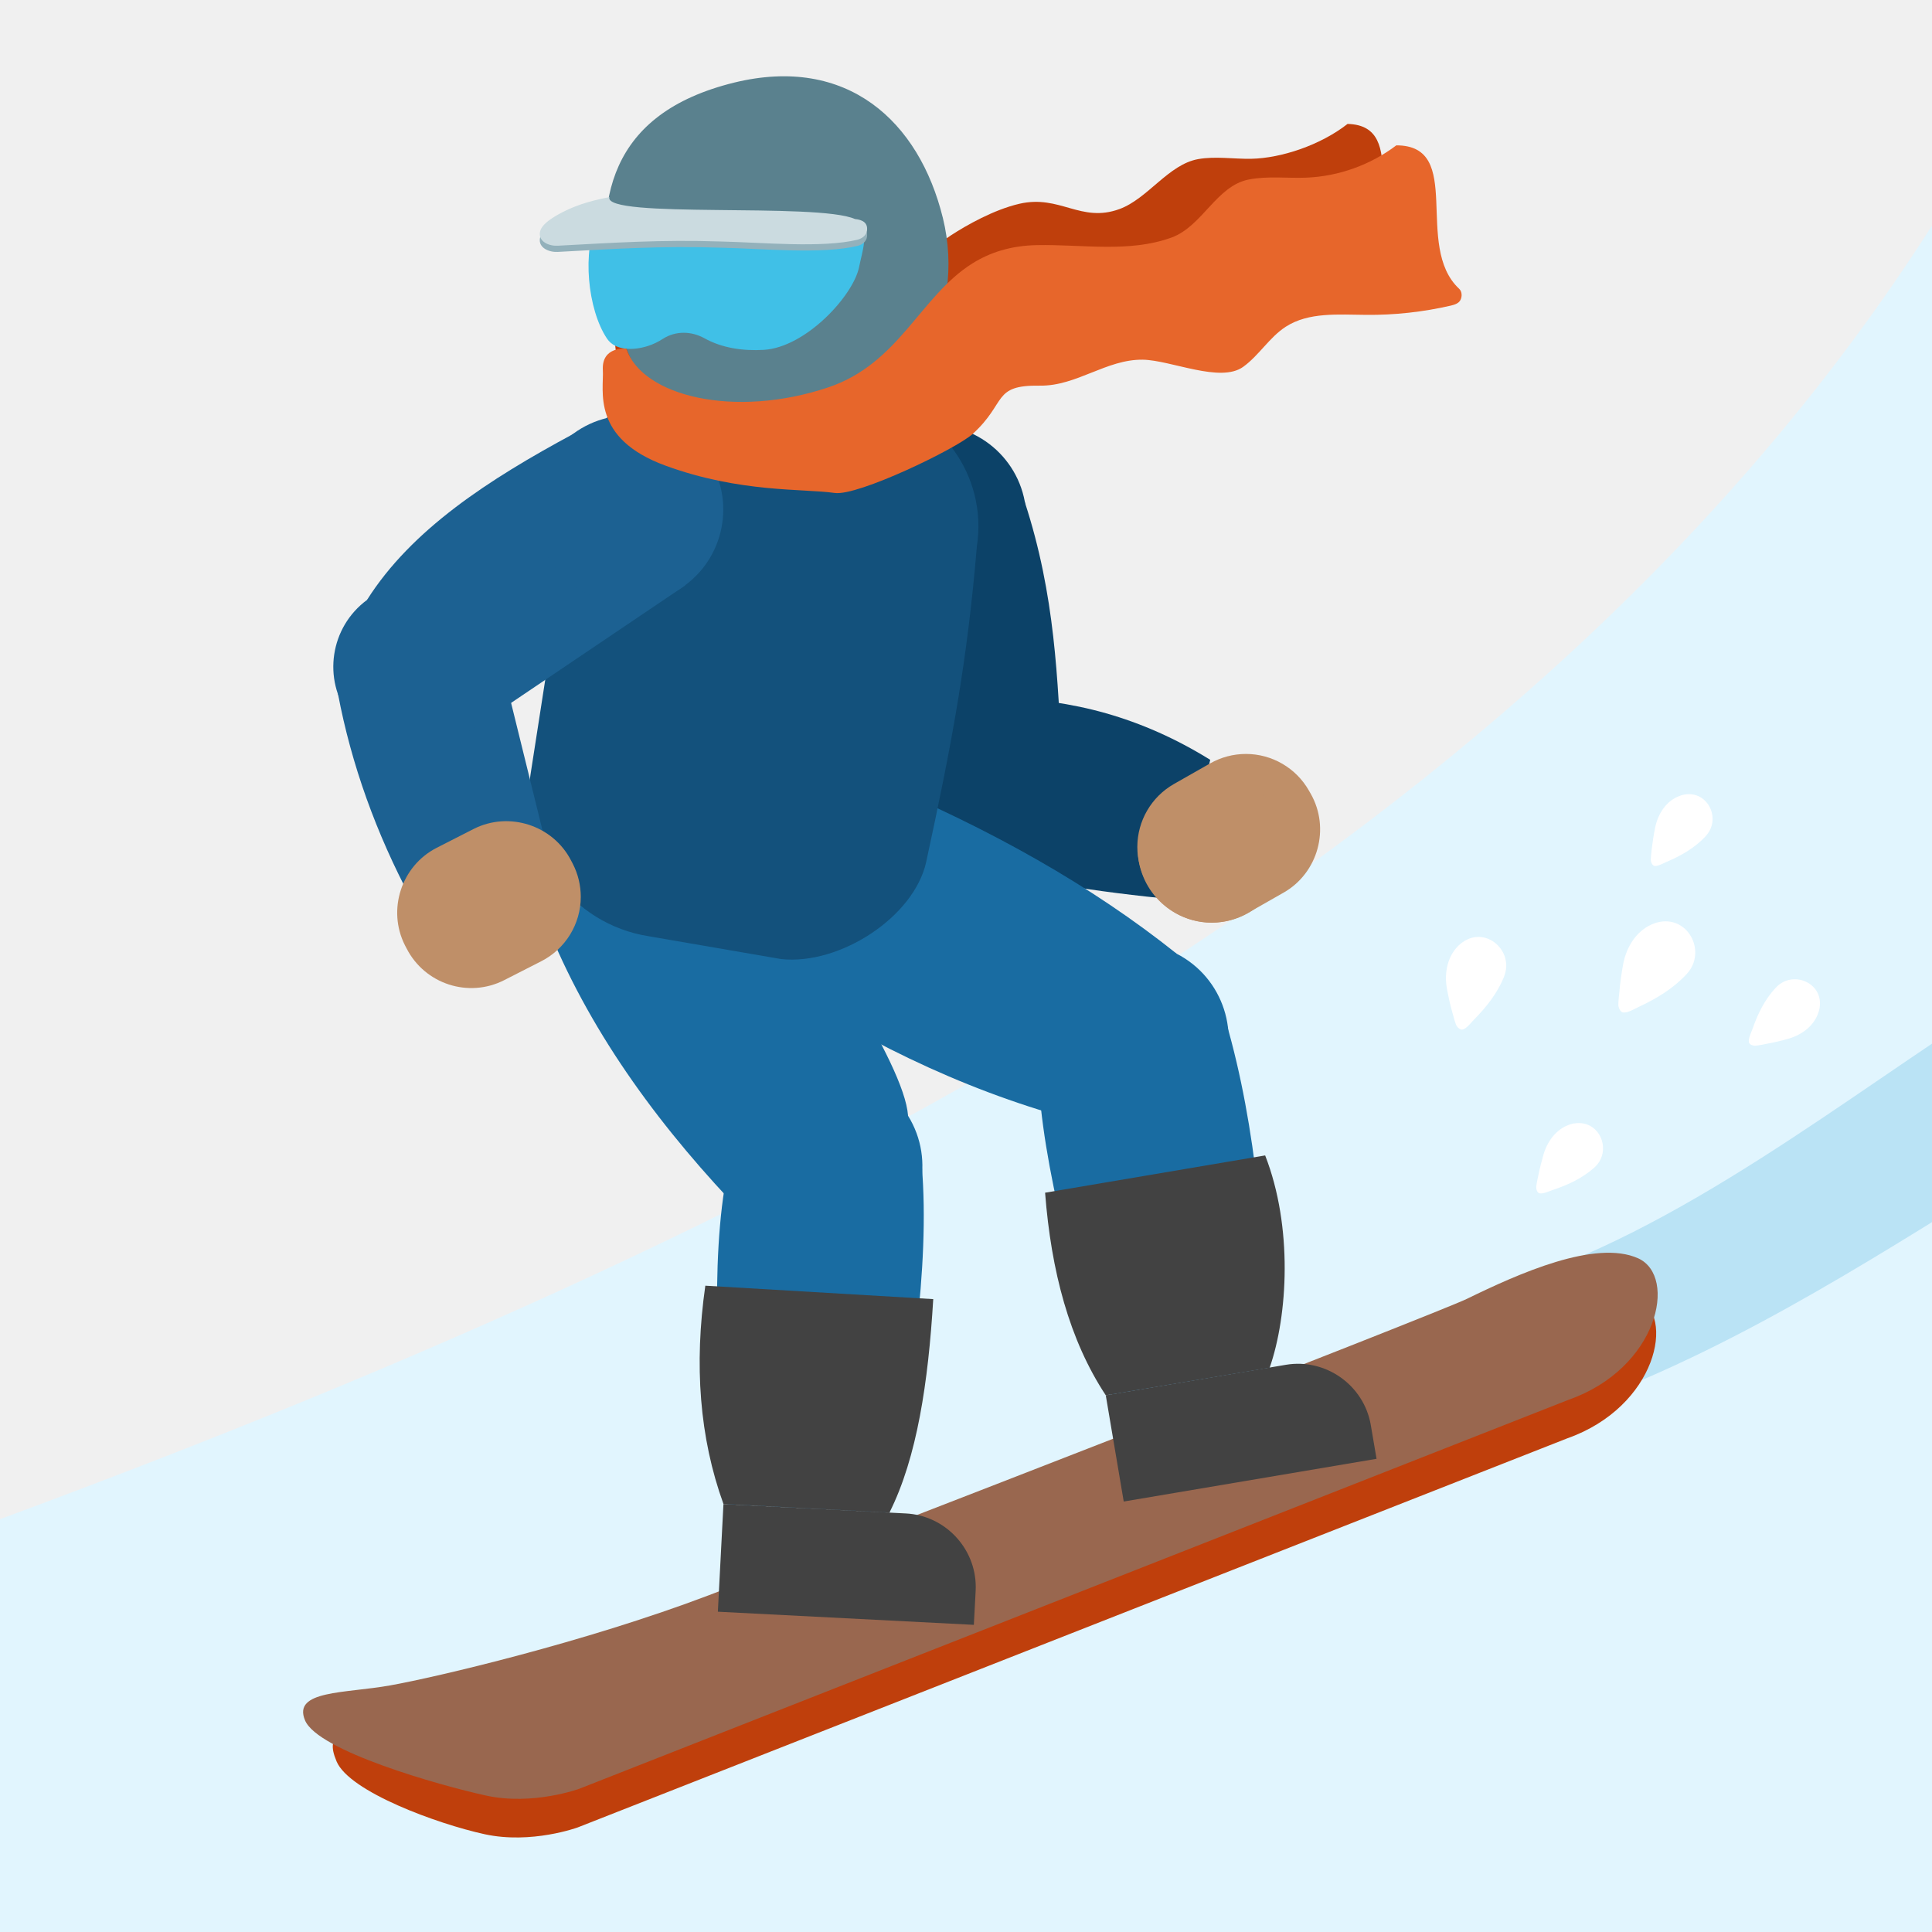
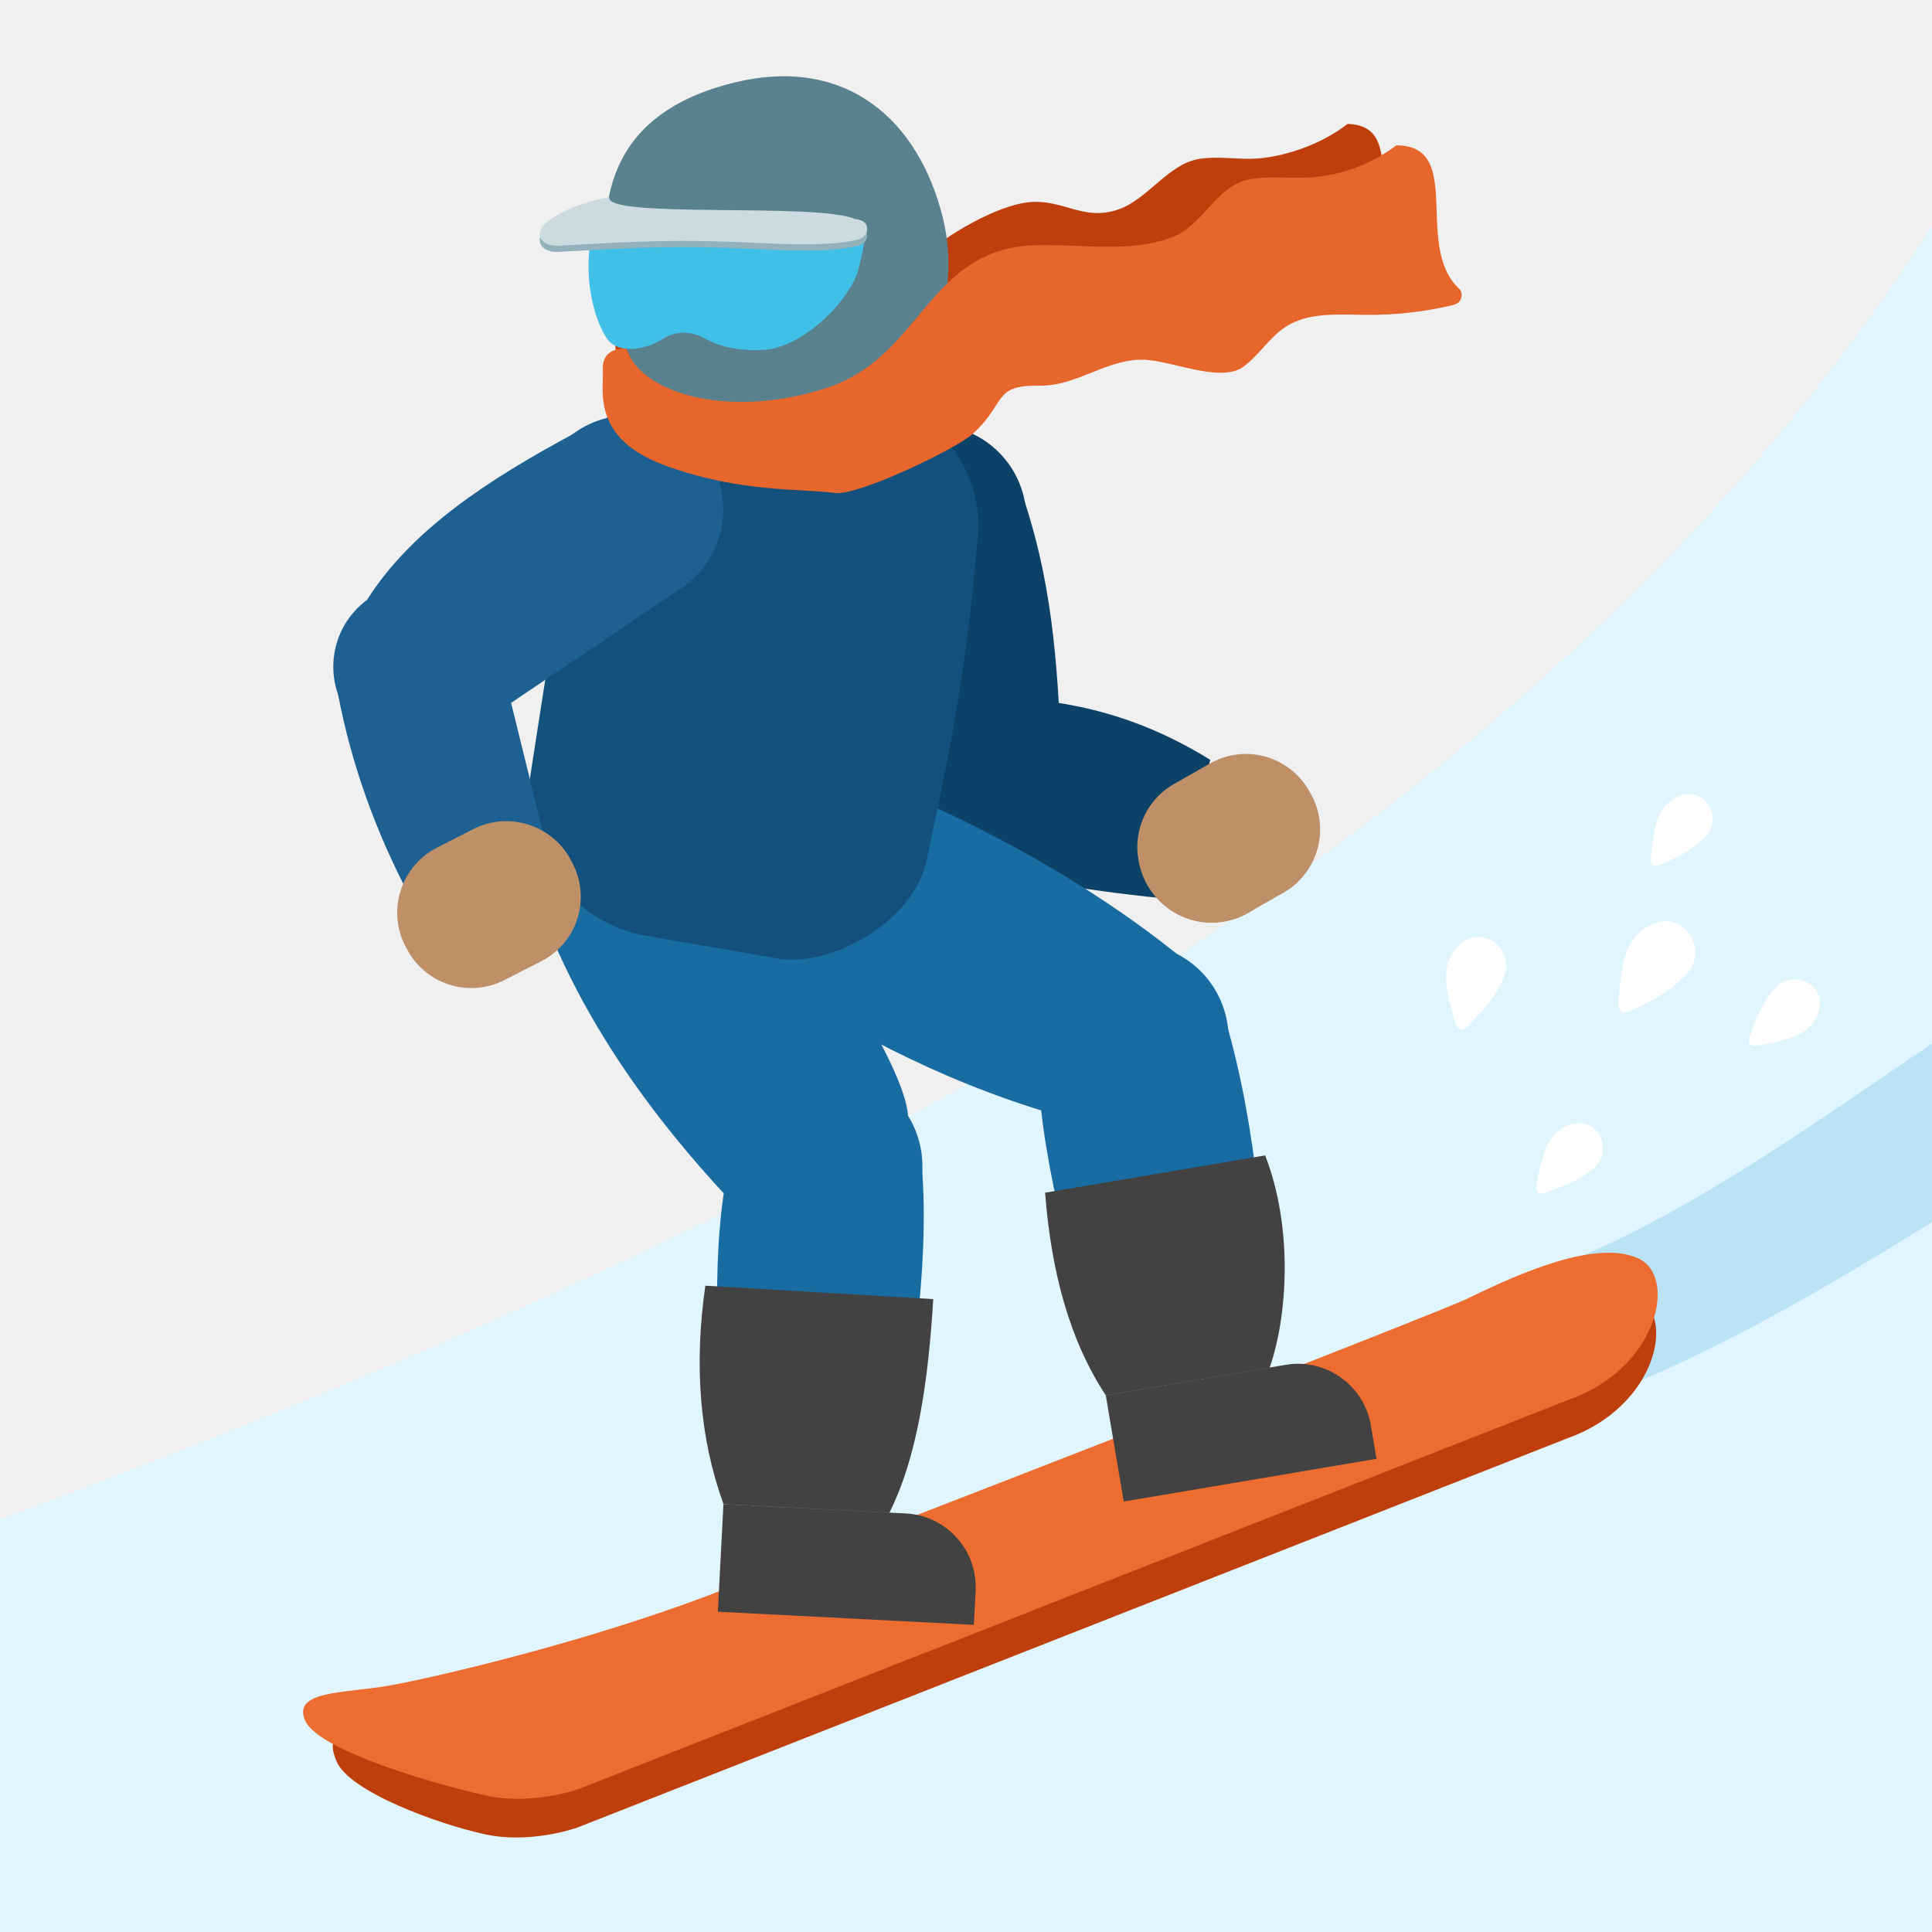
<svg xmlns="http://www.w3.org/2000/svg" width="100%" height="100%" viewBox="0 0 128 128" version="1.1" xml:space="preserve" style="fill-rule:evenodd;clip-rule:evenodd;stroke-linejoin:round;stroke-miterlimit:2;">
  <path id="a" d="M128,128L0,128L0,100.65C54.56,80.49 102.17,55.41 128,14.95L128,128Z" style="fill:rgb(225,245,254);fill-rule:nonzero;" />
-   <clipPath id="_clip1">
-     <path d="M128,128L0,128L0,100.65C54.56,80.49 102.17,55.41 128,14.95L128,128Z" />
-   </clipPath>
-   <g clip-path="url(#_clip1)">
-     <path d="M99.52,85.17C111.32,81.62 122.34,72.63 132.29,66.33C132.31,69.33 132.18,74.01 132.2,77.01C132.2,77.48 132.2,77.98 131.93,78.37C131.75,78.64 131.47,78.81 131.2,78.98C121.63,84.95 111.92,90.99 101.12,94.24C101.57,91.09 101.04,87.8 99.64,84.94" style="fill:rgb(186,227,245);fill-rule:nonzero;" />
+   <g>
+     <clipPath id="_clip1">
+       <path d="M128,128L0,128L0,100.65C54.56,80.49 102.17,55.41 128,14.95L128,128Z" />
+     </clipPath>
+     <g clip-path="url(#_clip1)">
+       <path d="M99.52,85.17C111.32,81.62 122.34,72.63 132.29,66.33C132.31,69.33 132.18,74.01 132.2,77.01C132.2,77.48 132.2,77.98 131.93,78.37C131.75,78.64 131.47,78.81 131.2,78.98C121.63,84.95 111.92,90.99 101.12,94.24C101.57,91.09 101.04,87.8 99.64,84.94" style="fill:rgb(186,227,245);fill-rule:nonzero;" />
+     </g>
  </g>
  <g>
    <path d="M103.82,95.3L38.28,121.07C38.28,121.07 35.21,122.2 32.1,121.52C28.99,120.84 23.15,118.71 22.3,116.7C21.45,114.69 22.77,114.76 25.76,114.23C28.74,113.7 38.64,111.38 46.86,108.26C55.08,105.14 95.19,89.55 97.09,88.62C100.49,86.96 105.61,84.66 108.44,85.94C111.06,87.12 109.76,93.21 103.82,95.3Z" style="fill:rgb(191,63,12);fill-rule:nonzero;" />
-     <path d="M103.92,92.74L38.38,118.51C38.38,118.51 35.31,119.64 32.2,118.96C29.09,118.28 21.06,116 20.21,113.98C19.36,111.97 22.88,112.2 25.86,111.66C28.84,111.13 38.74,108.81 46.96,105.69C55.18,102.57 95.29,86.98 97.19,86.05C100.59,84.39 105.71,82.09 108.54,83.37C111.16,84.57 109.85,90.66 103.92,92.74Z" style="fill:#99674f;fill-rule:nonzero;" />
+     <path d="M103.92,92.74L38.38,118.51C38.38,118.51 35.31,119.64 32.2,118.96C29.09,118.28 21.06,116 20.21,113.98C19.36,111.97 22.88,112.2 25.86,111.66C28.84,111.13 38.74,108.81 46.96,105.69C55.18,102.57 95.29,86.98 97.19,86.05C100.59,84.39 105.71,82.09 108.54,83.37C111.16,84.57 109.85,90.66 103.92,92.74Z" style="fill:rgb(237,108,48);fill-rule:nonzero;" />
  </g>
  <g>
    <path d="M62.99,15.6C59.85,17.67 58.84,21.36 54.52,22.81C48.85,24.71 43.17,23.09 42.11,19.92C42.11,19.92 40.59,19.7 40.72,21.28C40.83,22.6 40.1,25.74 44.71,27.66C49.32,29.58 53.16,29.39 55.11,29.74C56.53,29.99 62.45,27.06 63.44,26.1C65.52,24.09 64.54,22.9 67.5,23.03C69.73,23.12 71.51,21.41 73.74,21.5C75.46,21.57 78.54,23.18 79.91,22.14C80.86,21.42 81.46,20.25 82.44,19.58C83.83,18.64 85.66,18.87 87.35,18.94C89.09,19.01 90.83,18.85 92.51,18.48C92.74,18.43 92.98,18.36 93.09,18.14C93.2,17.91 93.18,17.57 93,17.38C90.12,14.49 93.49,8.32 89.28,8.21C87.48,9.62 84.88,10.48 82.9,10.52C81.73,10.54 80.53,10.34 79.39,10.54C77.41,10.89 76.05,13.16 74.17,13.85C71.6,14.79 70.23,12.88 67.54,13.5C65.85,13.89 64.03,14.92 62.99,15.6Z" style="fill:rgb(191,63,12);fill-rule:nonzero;" />
    <path d="M80.18,50.34L77.97,59.61C72.58,59.08 67.53,58.36 63.71,56.96L66.27,46.26C70.97,46.31 75.62,47.51 80.18,50.34Z" style="fill:rgb(12,66,104);fill-rule:nonzero;" />
    <path d="M59.54,52.61L70.36,50.61C70.07,45.01 69.92,39.46 67.89,33.25L55.62,35.52L59.54,52.61Z" style="fill:rgb(12,66,104);fill-rule:nonzero;" />
    <g transform="matrix(0.983299,-0.181995,0.181995,0.983299,-8.30453,12.6811)">
      <circle cx="64.95" cy="51.61" r="5.5" style="fill:rgb(12,66,104);" />
    </g>
-     <path d="M86.84,52.59L86.72,52.38C85.868,50.88 84.271,49.951 82.546,49.951C81.713,49.951 80.894,50.168 80.17,50.58L77.78,51.94C76.28,52.792 75.351,54.389 75.351,56.114C75.351,56.947 75.568,57.766 75.98,58.49L76.1,58.7C76.952,60.2 78.549,61.129 80.274,61.129C81.107,61.129 81.926,60.912 82.65,60.5L85.04,59.14C87.33,57.837 88.142,54.88 86.84,52.59Z" style="fill:#bf8f68;fill-rule:nonzero;" />
+     <path d="M86.84,52.59L86.72,52.38C85.868,50.88 84.271,49.951 82.546,49.951C81.713,49.951 80.894,50.168 80.17,50.58L77.78,51.94C76.28,52.792 75.351,54.389 75.351,56.114C75.351,56.947 75.568,57.766 75.98,58.49L76.1,58.7C76.952,60.2 78.549,61.129 80.274,61.129C81.107,61.129 81.926,60.912 82.65,60.5L85.04,59.14C87.33,57.837 88.142,54.88 86.84,52.59Z" style="fill:rgb(191,143,104);fill-rule:nonzero;" />
    <g transform="matrix(0.983299,-0.181995,0.181995,0.983299,-5.22352,11.8125)">
      <circle cx="61.76" cy="34.38" r="6.24" style="fill:rgb(12,66,104);" />
    </g>
    <g transform="matrix(0.991199,-0.132377,0.132377,0.991199,-6.73724,11.1256)">
-       <circle cx="80.28" cy="56.22" r="4.9" style="fill:#bf8f68;" />
+       <circle cx="80.28" cy="56.22" r="4.9" style="fill:rgb(191,143,104);" />
    </g>
    <path d="M72.2,74.47L77.95,63.18C72.34,58.7 65.66,54.94 58.11,51.78L51.34,65.07C58.02,69.47 64.96,72.66 72.2,74.47Z" style="fill:rgb(25,108,162);fill-rule:nonzero;" />
    <path d="M73.53,92.4L84.12,90.61C83.84,82.59 83.27,74.72 81.22,67.68L68.75,69.79C68.75,75.78 70.81,83.77 73.53,92.4Z" style="fill:rgb(25,108,162);fill-rule:nonzero;" />
    <g transform="matrix(0.453882,-0.891062,0.891062,0.453882,-20.3258,104.476)">
      <circle cx="75.07" cy="68.82" r="6.33" style="fill:rgb(25,108,162);" />
    </g>
    <g transform="matrix(0.453882,-0.891062,0.891062,0.453882,-22.1674,80.6651)">
      <circle cx="54.73" cy="58.42" r="7.46" style="fill:rgb(25,108,162);" />
    </g>
    <g>
      <path d="M74.45,99.48L91.2,96.65L90.82,94.42C90.374,91.782 87.838,89.977 85.2,90.42L73.26,92.44L74.45,99.48Z" style="fill:rgb(66,66,66);fill-rule:nonzero;" />
      <path d="M69.24,79.02L83.82,76.55C85.67,81.29 85.32,87.16 84.12,90.61L73.26,92.44C70.85,88.79 69.64,84.21 69.24,79.02Z" style="fill:rgb(66,66,66);fill-rule:nonzero;" />
    </g>
    <g>
      <path d="M49.4,80.6L60.16,73.91C59.9,70.41 53.76,61.47 49.08,53.89L36.42,61.76C39.32,68.74 43.89,74.9 49.4,80.6Z" style="fill:rgb(25,108,162);fill-rule:nonzero;" />
      <path d="M48.2,99.66L58.93,100.21C60.26,92.15 61.64,84.07 61.07,77.2L48.44,76.55C47.04,82.05 47.42,90.52 48.2,99.66Z" style="fill:rgb(25,108,162);fill-rule:nonzero;" />
      <g transform="matrix(0.849304,-0.527905,0.527905,0.849304,-32.53,40.5601)">
        <circle cx="54.78" cy="77.26" r="6.33" style="fill:rgb(25,108,162);" />
      </g>
      <g transform="matrix(0.849304,-0.527905,0.527905,0.849304,-24.0875,31.279)">
        <circle cx="42.74" cy="57.83" r="7.46" style="fill:rgb(25,108,162);" />
      </g>
      <g>
        <path d="M47.56,106.78L64.52,107.65L64.64,105.39C64.644,105.307 64.646,105.223 64.646,105.14C64.646,102.559 62.597,100.402 60.02,100.27L47.93,99.65L47.56,106.78ZM46.73,85.18L61.83,86.07C61.5,91.57 60.76,96.56 58.93,100.21L47.93,99.64C46.34,95.25 45.98,90.42 46.73,85.18Z" style="fill:rgb(66,66,66);fill-rule:nonzero;" />
      </g>
    </g>
    <path d="M57.53,26.36L47.98,24.88C43.28,24.15 38.87,27.37 38.14,32.07L35.15,51.3C34.35,56.43 37.87,61.23 42.99,62.03L51.75,63.54C55.63,63.96 60.55,60.76 61.36,57.12C63.04,49.36 64.07,43.94 64.72,36.2C65.45,31.49 62.23,27.09 57.53,26.36Z" style="fill:rgb(19,81,124);fill-rule:nonzero;" />
    <g>
      <path d="M36.4,56.87L27.27,59.62C24.92,55.21 23.28,50.66 22.39,45.96L32.93,42.79L36.4,56.87Z" style="fill:rgb(28,97,146);fill-rule:nonzero;" />
      <path d="M24.32,39.74L30.85,48.6L45.39,38.79L37.98,28.75C32.37,31.77 27.26,35.09 24.32,39.74Z" style="fill:rgb(28,97,146);fill-rule:nonzero;" />
      <g transform="matrix(0.804697,-0.593686,0.593686,0.804697,-20.8341,25.0022)">
        <circle cx="27.58" cy="44.17" r="5.5" style="fill:rgb(28,97,146);" />
      </g>
      <g transform="matrix(0.804697,-0.593686,0.593686,0.804697,-11.9044,31.3388)">
        <circle cx="41.68" cy="33.76" r="6.24" style="fill:rgb(28,97,146);" />
      </g>
-       <path d="M37.95,57.23L37.84,57.02C36.64,54.676 33.729,53.73 31.38,54.92L28.93,56.17C26.586,57.37 25.64,60.281 26.83,62.63L26.94,62.84C28.15,65.2 31.04,66.14 33.4,64.94L35.85,63.69C37.459,62.876 38.478,61.219 38.478,59.416C38.478,58.656 38.297,57.906 37.95,57.23Z" style="fill:#bf8f68;fill-rule:nonzero;" />
+       <path d="M37.95,57.23L37.84,57.02C36.64,54.676 33.729,53.73 31.38,54.92L28.93,56.17C26.586,57.37 25.64,60.281 26.83,62.63L26.94,62.84C28.15,65.2 31.04,66.14 33.4,64.94L35.85,63.69C37.459,62.876 38.478,61.219 38.478,59.416C38.478,58.656 38.297,57.906 37.95,57.23Z" style="fill:rgb(191,143,104);fill-rule:nonzero;" />
    </g>
    <g>
      <path d="M62.47,14.45C64.05,20.89 60.42,27.32 54.37,28.8C48.32,30.28 42.32,28.83 40.55,19.82C39.27,13.31 40.33,7.51 48.65,5.47C56.12,3.65 60.89,8.01 62.47,14.45Z" style="fill:rgb(90,129,142);fill-rule:nonzero;" />
      <path id="c" d="M39.6,14.55C39.6,14.55 40.8,15.1 41.43,15.18C45.92,15.74 50.18,15.79 54.57,14.63C55.33,14.43 56.22,14.23 56.83,14.75C57.61,15.41 57.12,16.65 56.92,17.68C56.54,19.59 53.39,23.01 50.6,23.18C49.22,23.26 47.84,23.06 46.67,22.41C45.8,21.93 44.77,21.91 43.93,22.44C43.61,22.65 43.26,22.82 42.9,22.93C41.99,23.22 40.77,23.25 40.22,22.44C38.92,20.51 38.55,16.57 39.6,14.55Z" style="fill:rgb(64,192,231);fill-rule:nonzero;" />
      <g>
        <path d="M40.37,13.47C38.91,13.76 37.9,14.1 36.93,14.65C36.4,14.96 35.85,15.33 35.77,15.8C35.67,16.42 36.37,16.72 36.95,16.69C40.71,16.49 43.79,16.28 47.76,16.41C50.51,16.47 54.47,16.86 56.82,16.29C57.11,16.22 57.4,16.01 57.44,15.69C57.51,15.18 57.16,14.97 56.64,14.92C54.16,13.81 40.01,14.92 40.37,13.47Z" style="fill:rgb(147,177,187);fill-rule:nonzero;" />
        <path d="M40.37,13.06C38.91,13.34 37.9,13.69 36.93,14.24C36.4,14.55 35.85,14.92 35.77,15.39C35.67,16.01 36.37,16.31 36.95,16.28C40.71,16.08 43.79,15.87 47.76,16C50.51,16.06 54.47,16.45 56.82,15.88C57.11,15.8 57.4,15.6 57.44,15.28C57.51,14.77 57.16,14.56 56.64,14.51C54.16,13.4 40.01,14.51 40.37,13.06Z" style="fill:rgb(203,219,224);fill-rule:nonzero;" />
      </g>
    </g>
    <path d="M64.41,17.46C60.95,19.64 59.58,24.09 54.86,25.67C48.67,27.74 42.56,26.26 41.49,23.1C41.49,23.1 39.85,22.92 39.94,24.52C40.02,25.85 39.14,29.04 44.09,30.85C49.04,32.66 53.2,32.36 55.3,32.66C56.83,32.88 63.32,29.75 64.43,28.76C66.74,26.67 65.71,25.5 68.91,25.55C71.33,25.58 73.3,23.8 75.71,23.83C77.58,23.86 80.86,25.4 82.37,24.3C83.42,23.54 84.1,22.35 85.18,21.65C86.71,20.66 88.69,20.85 90.51,20.86C92.39,20.88 94.28,20.67 96.11,20.25C96.36,20.19 96.63,20.11 96.75,19.89C96.88,19.66 96.87,19.31 96.67,19.13C93.63,16.29 97.06,9.63 92.51,9.63C90.81,10.92 88.7,11.68 86.56,11.77C85.29,11.82 84,11.65 82.75,11.89C80.59,12.3 79.67,14.99 77.61,15.74C74.8,16.76 71.7,16.18 68.71,16.24C66.94,16.27 65.56,16.74 64.41,17.46Z" style="fill:rgb(231,102,43);fill-rule:nonzero;" />
  </g>
  <g>
    <path d="M105.59,77.39C105.6,77.38 105.61,77.38 105.62,77.36C106.85,76.28 106.01,74.16 104.31,74.43C104.26,74.43 104.22,74.44 104.18,74.45C103.2,74.69 102.55,75.53 102.27,76.46C102.13,76.94 102.01,77.42 101.91,77.91C101.86,78.15 101.8,78.4 101.78,78.64C101.77,78.78 101.84,79.03 102,79.06C102.23,79.11 102.65,78.92 102.87,78.84C103.84,78.52 104.8,78.08 105.59,77.39ZM117.61,65.48C117.62,65.47 117.62,65.46 117.64,65.45C118.74,64.23 120.85,65.1 120.55,66.8C120.55,66.84 120.53,66.89 120.52,66.93C120.27,67.91 119.42,68.55 118.48,68.82C118,68.96 117.51,69.07 117.02,69.16C116.78,69.21 116.53,69.26 116.29,69.28C116.15,69.29 115.9,69.21 115.87,69.05C115.82,68.82 116.02,68.4 116.1,68.19C116.44,67.21 116.9,66.25 117.61,65.48ZM99.64,64.73C99.65,64.72 99.65,64.71 99.65,64.69C100.33,63 98.43,61.31 96.88,62.44L96.76,62.53C95.91,63.25 95.67,64.42 95.86,65.49C95.96,66.04 96.08,66.58 96.23,67.11C96.31,67.37 96.37,67.65 96.47,67.9C96.53,68.04 96.73,68.25 96.9,68.21C97.16,68.15 97.47,67.75 97.65,67.56C98.47,66.73 99.2,65.81 99.64,64.73ZM112.98,55.43C112.99,55.42 112.99,55.41 113,55.4C114.1,54.24 113.1,52.26 111.47,52.67C111.43,52.68 111.38,52.69 111.34,52.71C110.41,53.02 109.85,53.9 109.66,54.82C109.56,55.3 109.49,55.78 109.43,56.26C109.41,56.5 109.37,56.74 109.37,56.98C109.37,57.11 109.47,57.35 109.62,57.37C109.85,57.4 110.23,57.18 110.44,57.09C111.39,56.69 112.28,56.17 112.98,55.43ZM111.72,64.56L111.75,64.53C113.12,63.05 111.82,60.57 109.78,61.12C109.73,61.13 109.67,61.15 109.62,61.17C108.46,61.58 107.76,62.7 107.54,63.87C107.43,64.47 107.34,65.08 107.29,65.69C107.26,65.99 107.22,66.3 107.22,66.6C107.23,66.76 107.35,67.06 107.54,67.08C107.83,67.12 108.32,66.83 108.57,66.71C109.73,66.17 110.85,65.5 111.72,64.56Z" style="fill:white;fill-rule:nonzero;" />
  </g>
</svg>
